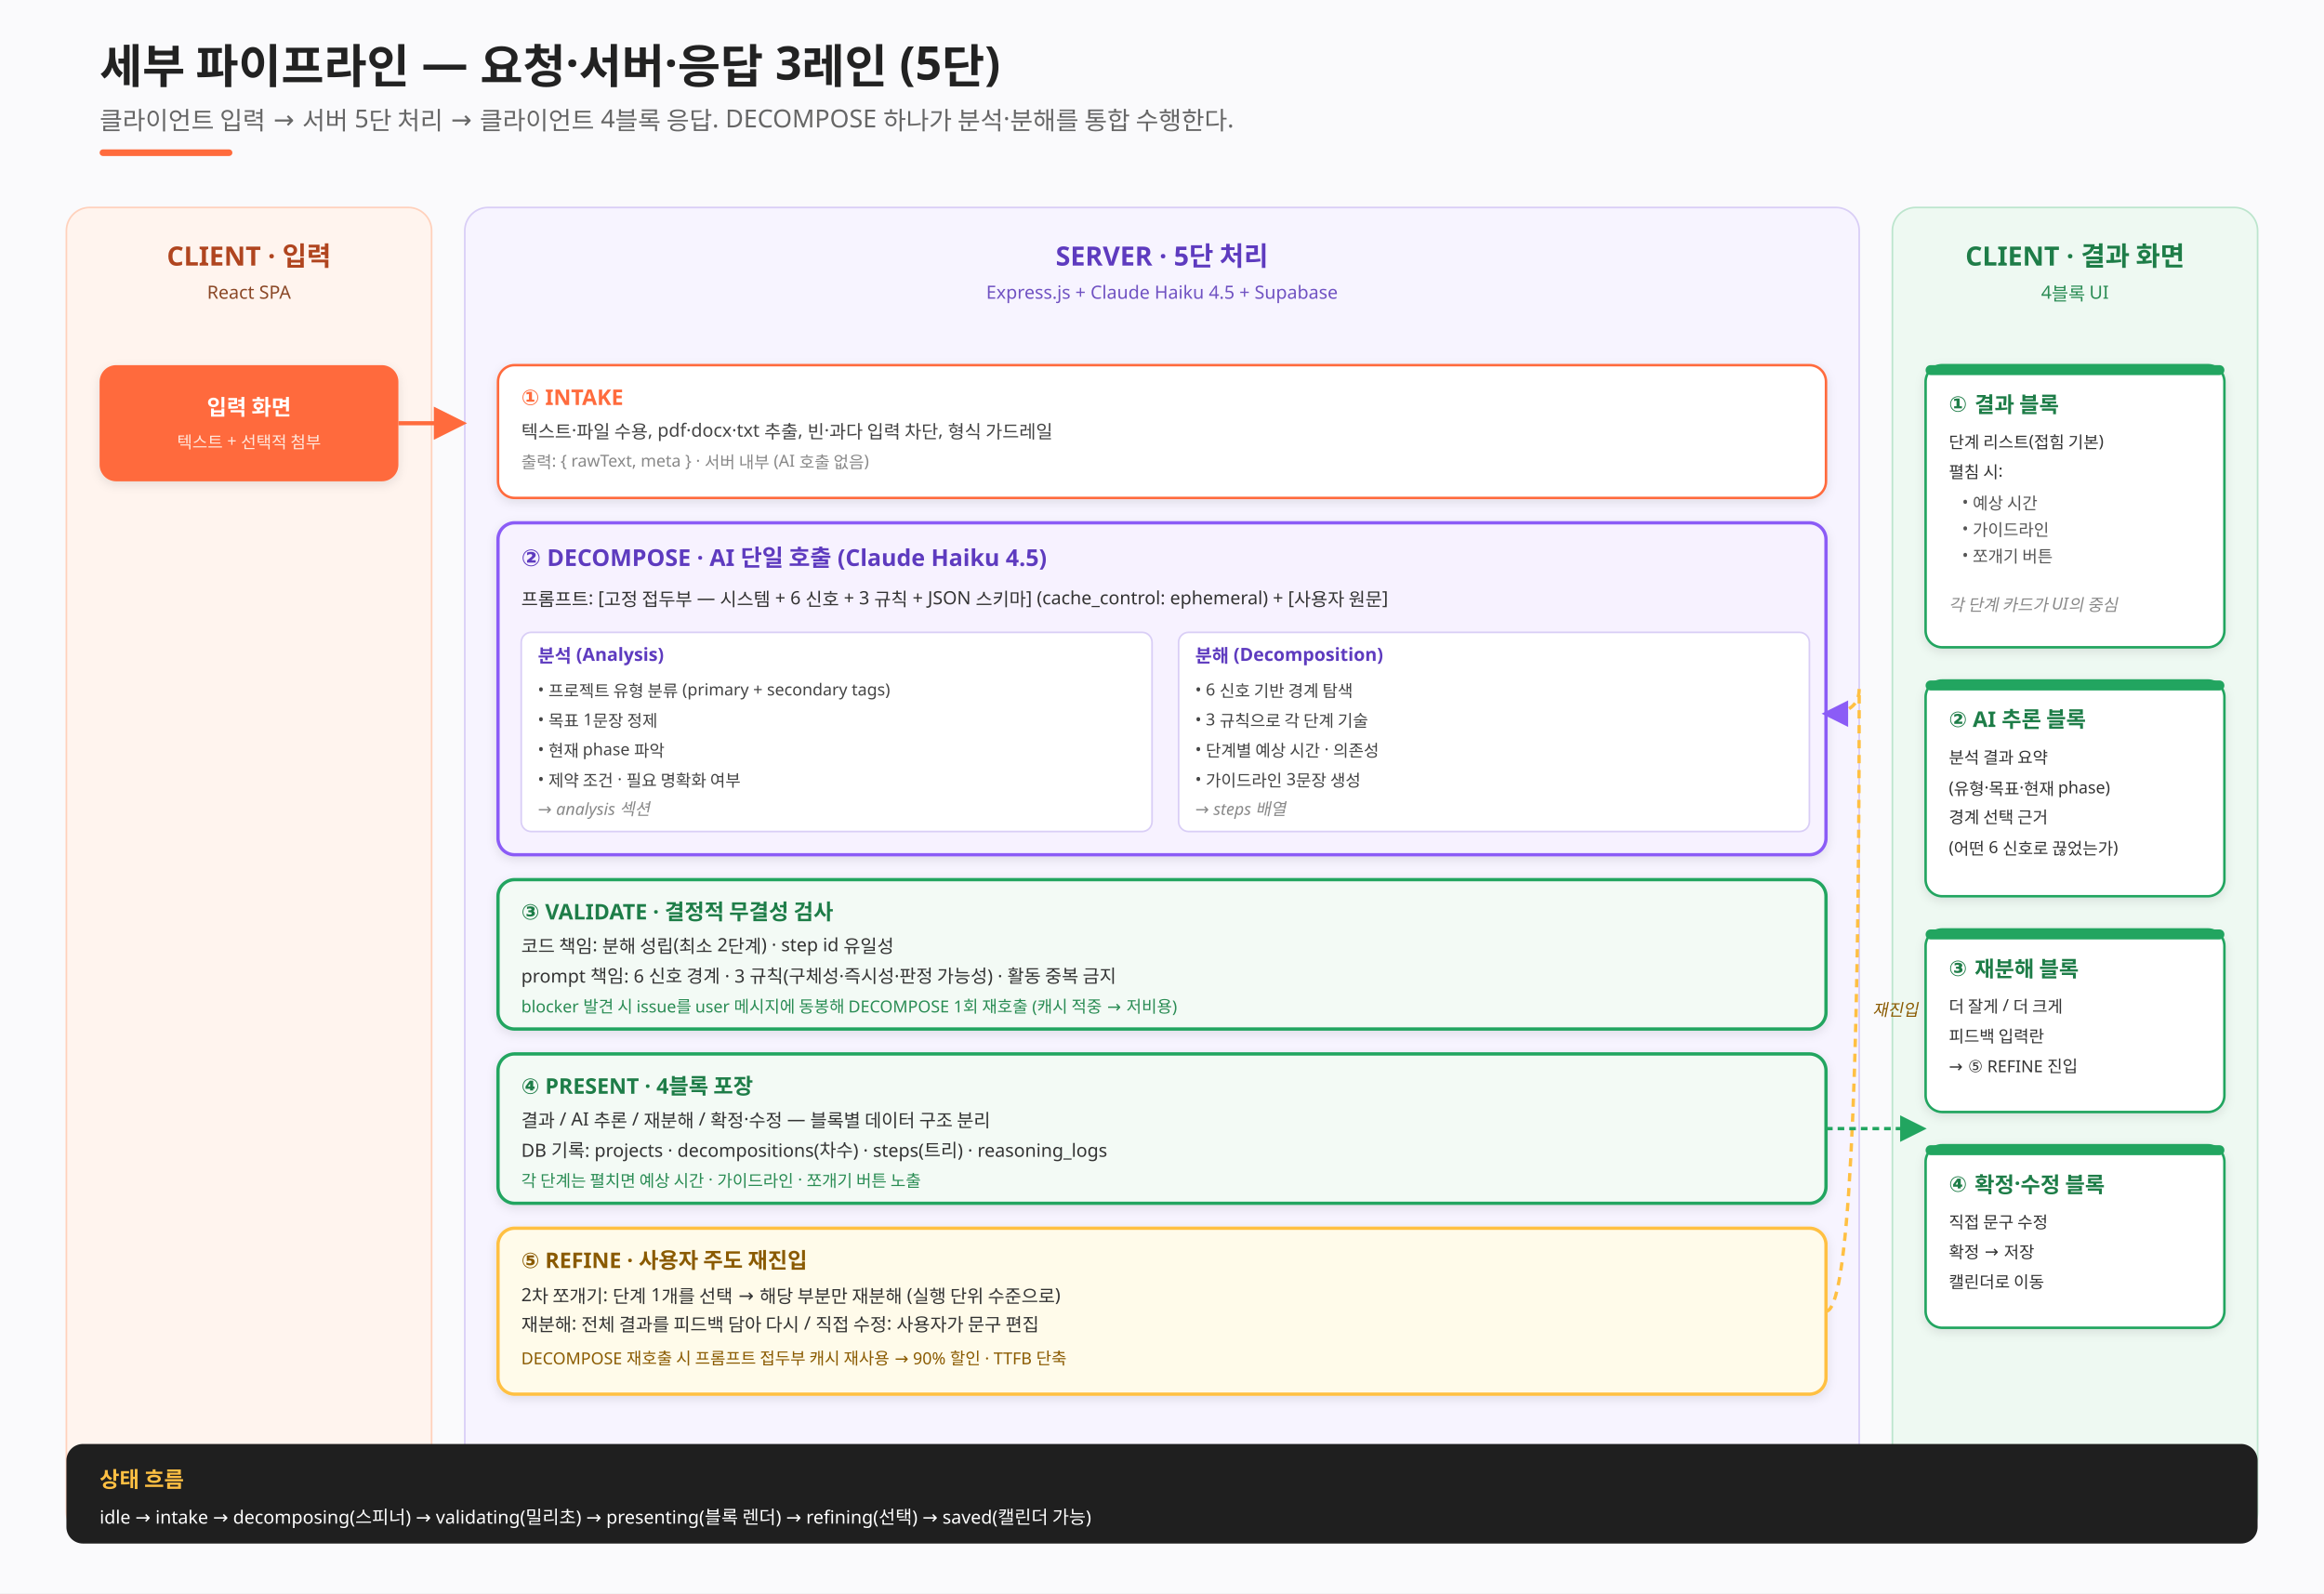
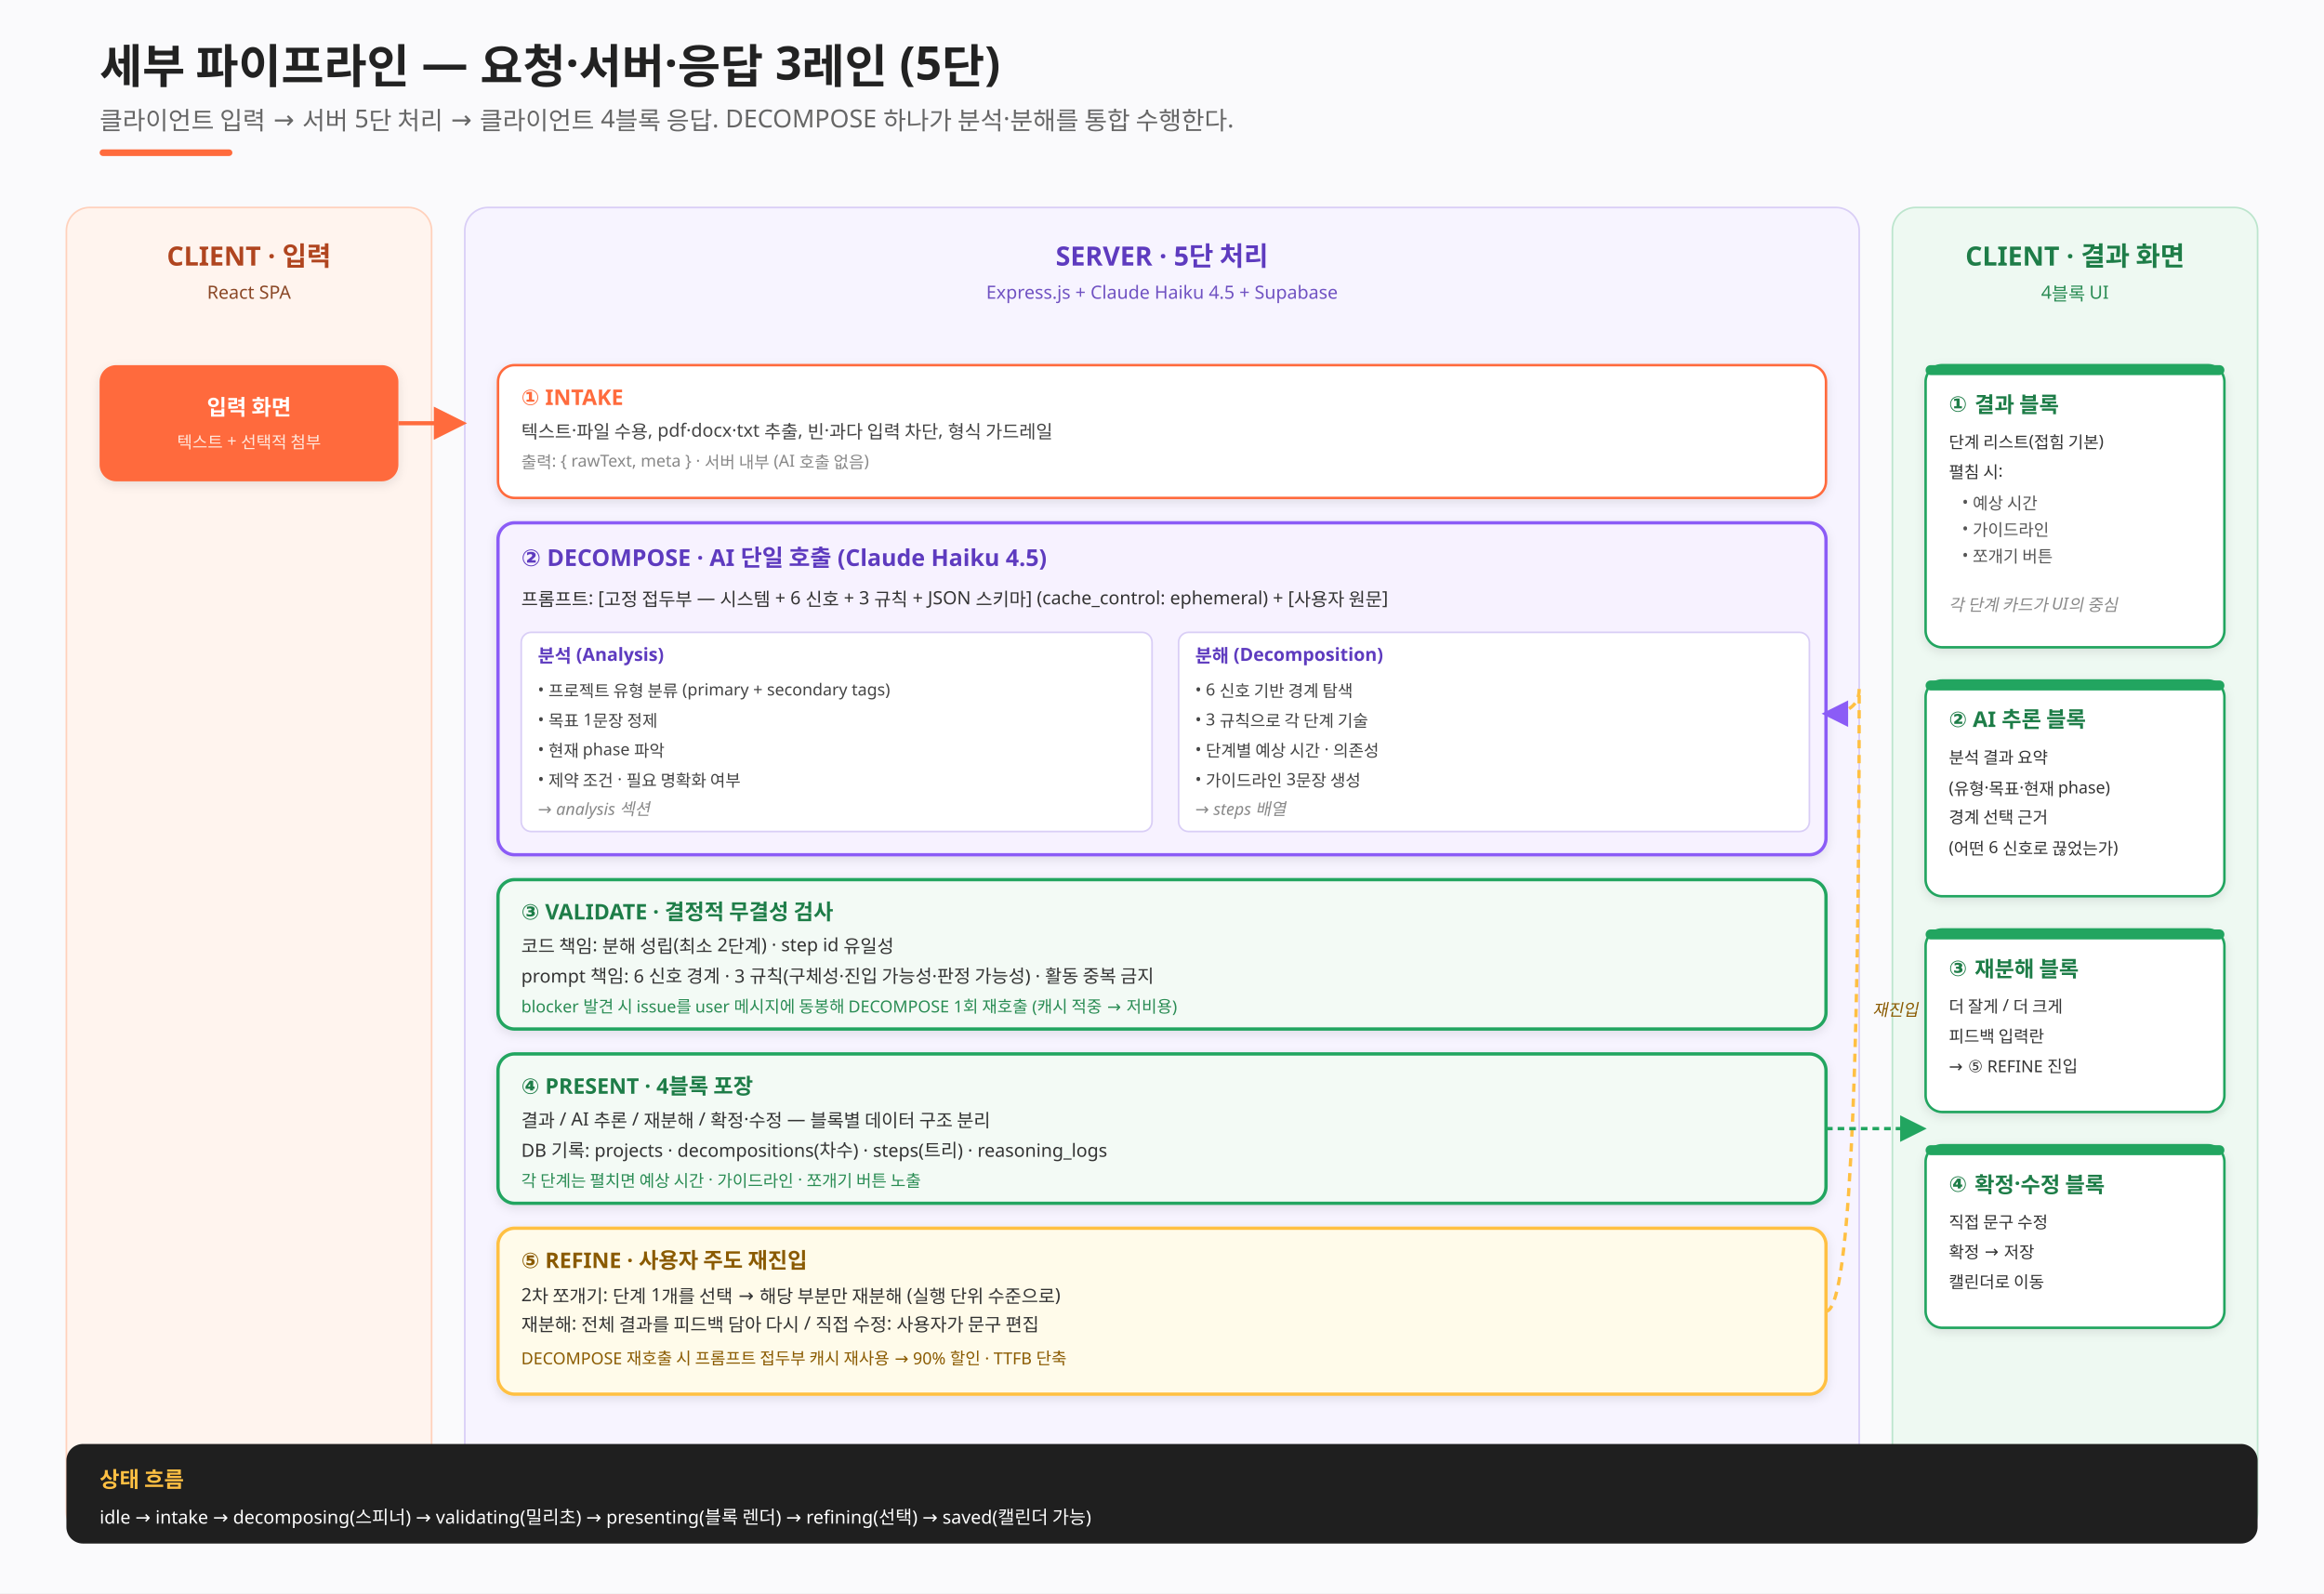
<svg xmlns="http://www.w3.org/2000/svg" viewBox="0 0 1400 960" font-family="'맑은 고딕', 'Malgun Gothic', sans-serif">
  <defs>
    <marker id="arrD" viewBox="0 0 12 12" refX="10" refY="6" markerWidth="8" markerHeight="8" orient="auto-start-reverse">
      <path d="M 0 0 L 12 6 L 0 12 Z" fill="#FF6B3D" />
    </marker>
    <marker id="arrP" viewBox="0 0 12 12" refX="10" refY="6" markerWidth="8" markerHeight="8" orient="auto-start-reverse">
      <path d="M 0 0 L 12 6 L 0 12 Z" fill="#8B5CF6" />
    </marker>
    <marker id="arrG" viewBox="0 0 12 12" refX="10" refY="6" markerWidth="8" markerHeight="8" orient="auto-start-reverse">
      <path d="M 0 0 L 12 6 L 0 12 Z" fill="#22A560" />
    </marker>
    <filter id="sd" x="-10%" y="-10%" width="120%" height="130%">
      <feDropShadow dx="0" dy="2" stdDeviation="3" flood-color="#000" flood-opacity="0.1" />
    </filter>
  </defs>
  <rect width="1400" height="960" fill="#FAFAFC" />
  <text x="60" y="50" font-size="28" font-weight="700" fill="#222">세부 파이프라인 — 요청·서버·응답 3레인 (5단)</text>
  <text x="60" y="78" font-size="15" fill="#666">클라이언트 입력 → 서버 5단 처리 → 클라이언트 4블록 응답. DECOMPOSE 하나가 분석·분해를 통합 수행한다.</text>
  <rect x="60" y="90" width="80" height="4" fill="#FF6B3D" rx="2" />
  <g>
    <rect x="40" y="125" width="220" height="800" rx="14" fill="#FFF4EE" stroke="#FFD1BC" />
    <text x="150" y="160" text-anchor="middle" font-size="16" font-weight="700" fill="#B0451F">CLIENT · 입력</text>
    <text x="150" y="180" text-anchor="middle" font-size="11" fill="#8A4726">React SPA</text>
  </g>
  <g>
    <rect x="280" y="125" width="840" height="800" rx="14" fill="#F7F4FF" stroke="#D9CEF6" />
    <text x="700" y="160" text-anchor="middle" font-size="16" font-weight="700" fill="#5E3BBF">SERVER · 5단 처리</text>
    <text x="700" y="180" text-anchor="middle" font-size="11" fill="#7052C2">Express.js + Claude Haiku 4.5 + Supabase</text>
  </g>
  <g>
    <rect x="1140" y="125" width="220" height="800" rx="14" fill="#EEF9F2" stroke="#BCE5CD" />
    <text x="1250" y="160" text-anchor="middle" font-size="16" font-weight="700" fill="#1E7D48">CLIENT · 결과 화면</text>
    <text x="1250" y="180" text-anchor="middle" font-size="11" fill="#2A8C54">4블록 UI</text>
  </g>
  <g transform="translate(60,220)">
    <rect width="180" height="70" rx="10" fill="#FF6B3D" filter="url(#sd)" />
    <text x="90" y="30" text-anchor="middle" font-size="13" font-weight="700" fill="#FFF">입력 화면</text>
    <text x="90" y="50" text-anchor="middle" font-size="10" fill="#FFE7DC">텍스트 + 선택적 첨부</text>
  </g>
  <line x1="240" y1="255" x2="278" y2="255" stroke="#FF6B3D" stroke-width="2.5" marker-end="url(#arrD)" />
  <g transform="translate(300,220)">
    <rect width="800" height="80" rx="10" fill="#FFF" stroke="#FF6B3D" stroke-width="1.5" filter="url(#sd)" />
    <text x="14" y="24" font-size="13" font-weight="700" fill="#FF6B3D">① INTAKE</text>
    <text x="14" y="44" font-size="11" fill="#444">텍스트·파일 수용, pdf·docx·txt 추출, 빈·과다 입력 차단, 형식 가드레일</text>
    <text x="14" y="62" font-size="10" fill="#888">출력: { rawText, meta } · 서버 내부 (AI 호출 없음)</text>
  </g>
  <g transform="translate(300,315)">
    <rect width="800" height="200" rx="10" fill="#F7F2FF" stroke="#8B5CF6" stroke-width="2" filter="url(#sd)" />
    <text x="14" y="26" font-size="14" font-weight="700" fill="#5E3BBF">② DECOMPOSE · AI 단일 호출 (Claude Haiku 4.5)</text>
    <text x="14" y="50" font-size="11" fill="#333">프롬프트: [고정 접두부 — 시스템 + 6 신호 + 3 규칙 + JSON 스키마] (cache_control: ephemeral) + [사용자 원문]</text>
    <rect x="14" y="66" width="380" height="120" rx="6" fill="#FFF" stroke="#D9CEF6" />
    <text x="24" y="84" font-size="11" font-weight="700" fill="#5E3BBF">분석 (Analysis)</text>
    <text x="24" y="104" font-size="10" fill="#444">• 프로젝트 유형 분류 (primary + secondary tags)</text>
    <text x="24" y="122" font-size="10" fill="#444">• 목표 1문장 정제</text>
    <text x="24" y="140" font-size="10" fill="#444">• 현재 phase 파악</text>
    <text x="24" y="158" font-size="10" fill="#444">• 제약 조건 · 필요 명확화 여부</text>
    <text x="24" y="176" font-size="10" fill="#888" font-style="italic">→ analysis 섹션</text>
    <rect x="410" y="66" width="380" height="120" rx="6" fill="#FFF" stroke="#D9CEF6" />
    <text x="420" y="84" font-size="11" font-weight="700" fill="#5E3BBF">분해 (Decomposition)</text>
    <text x="420" y="104" font-size="10" fill="#444">• 6 신호 기반 경계 탐색</text>
    <text x="420" y="122" font-size="10" fill="#444">• 3 규칙으로 각 단계 기술</text>
    <text x="420" y="140" font-size="10" fill="#444">• 단계별 예상 시간 · 의존성</text>
    <text x="420" y="158" font-size="10" fill="#444">• 가이드라인 3문장 생성</text>
    <text x="420" y="176" font-size="10" fill="#888" font-style="italic">→ steps 배열</text>
  </g>
  <g transform="translate(300,530)">
    <rect width="800" height="90" rx="10" fill="#F3FAF5" stroke="#22A560" stroke-width="2" filter="url(#sd)" />
    <text x="14" y="24" font-size="13" font-weight="700" fill="#1E7D48">③ VALIDATE · 결정적 무결성 검사</text>
    <text x="14" y="44" font-size="11" fill="#333">코드 책임: 분해 성립(최소 2단계) · step id 유일성</text>
-     <text x="14" y="62" font-size="11" fill="#333">prompt 책임: 6 신호 경계 · 3 규칙(구체성·즉시성·판정 가능성) · 활동 중복 금지</text>
+     <text x="14" y="62" font-size="11" fill="#333">prompt 책임: 6 신호 경계 · 3 규칙(구체성·진입 가능성·판정 가능성) · 활동 중복 금지</text>
    <text x="14" y="80" font-size="10" fill="#2A8C54">blocker 발견 시 issue를 user 메시지에 동봉해 DECOMPOSE 1회 재호출 (캐시 적중 → 저비용)</text>
  </g>
  <g transform="translate(300,635)">
    <rect width="800" height="90" rx="10" fill="#F3FAF5" stroke="#22A560" stroke-width="2" filter="url(#sd)" />
    <text x="14" y="24" font-size="13" font-weight="700" fill="#1E7D48">④ PRESENT · 4블록 포장</text>
    <text x="14" y="44" font-size="11" fill="#333">결과 / AI 추론 / 재분해 / 확정·수정 — 블록별 데이터 구조 분리</text>
    <text x="14" y="62" font-size="11" fill="#333">DB 기록: projects · decompositions(차수) · steps(트리) · reasoning_logs</text>
    <text x="14" y="80" font-size="10" fill="#2A8C54">각 단계는 펼치면 예상 시간 · 가이드라인 · 쪼개기 버튼 노출</text>
  </g>
  <g transform="translate(300,740)">
    <rect width="800" height="100" rx="10" fill="#FFFBEA" stroke="#FFC043" stroke-width="2" filter="url(#sd)" />
    <text x="14" y="24" font-size="13" font-weight="700" fill="#8A5A00">⑤ REFINE · 사용자 주도 재진입</text>
    <text x="14" y="44" font-size="11" fill="#333">2차 쪼개기: 단계 1개를 선택 → 해당 부분만 재분해 (실행 단위 수준으로)</text>
    <text x="14" y="62" font-size="11" fill="#333">재분해: 전체 결과를 피드백 담아 다시 / 직접 수정: 사용자가 문구 편집</text>
    <text x="14" y="82" font-size="10" fill="#8A5A00">DECOMPOSE 재호출 시 프롬프트 접두부 캐시 재사용 → 90% 할인 · TTFB 단축</text>
  </g>
  <path d="M 1100 790 Q 1120 790 1120 415 Q 1120 430 1100 430" fill="none" stroke="#FFC043" stroke-width="2" stroke-dasharray="5,4" marker-end="url(#arrP)" />
  <text x="1128" y="612" font-size="10" fill="#8A5A00" font-style="italic">재진입</text>
  <g transform="translate(1160,220)">
    <rect width="180" height="170" rx="10" fill="#FFF" stroke="#22A560" stroke-width="1.5" filter="url(#sd)" />
    <rect width="180" height="6" fill="#22A560" rx="3" />
    <text x="14" y="28" font-size="13" font-weight="700" fill="#1E7D48">① 결과 블록</text>
    <text x="14" y="50" font-size="10" fill="#333">단계 리스트(접힘 기본)</text>
    <text x="14" y="68" font-size="10" fill="#333">펼침 시:</text>
    <text x="22" y="86" font-size="10" fill="#555">• 예상 시간</text>
    <text x="22" y="102" font-size="10" fill="#555">• 가이드라인</text>
    <text x="22" y="118" font-size="10" fill="#555">• 쪼개기 버튼</text>
    <text x="14" y="148" font-size="10" fill="#888" font-style="italic">각 단계 카드가 UI의 중심</text>
  </g>
  <g transform="translate(1160,410)">
    <rect width="180" height="130" rx="10" fill="#FFF" stroke="#22A560" stroke-width="1.5" filter="url(#sd)" />
    <rect width="180" height="6" fill="#22A560" rx="3" />
    <text x="14" y="28" font-size="13" font-weight="700" fill="#1E7D48">② AI 추론 블록</text>
    <text x="14" y="50" font-size="10" fill="#333">분석 결과 요약</text>
    <text x="14" y="68" font-size="10" fill="#333">(유형·목표·현재 phase)</text>
    <text x="14" y="86" font-size="10" fill="#333">경계 선택 근거</text>
    <text x="14" y="104" font-size="10" fill="#333">(어떤 6 신호로 끊었는가)</text>
  </g>
  <g transform="translate(1160,560)">
    <rect width="180" height="110" rx="10" fill="#FFF" stroke="#22A560" stroke-width="1.5" filter="url(#sd)" />
    <rect width="180" height="6" fill="#22A560" rx="3" />
    <text x="14" y="28" font-size="13" font-weight="700" fill="#1E7D48">③ 재분해 블록</text>
    <text x="14" y="50" font-size="10" fill="#333">더 잘게 / 더 크게</text>
    <text x="14" y="68" font-size="10" fill="#333">피드백 입력란</text>
    <text x="14" y="86" font-size="10" fill="#333">→ ⑤ REFINE 진입</text>
  </g>
  <g transform="translate(1160,690)">
    <rect width="180" height="110" rx="10" fill="#FFF" stroke="#22A560" stroke-width="1.5" filter="url(#sd)" />
    <rect width="180" height="6" fill="#22A560" rx="3" />
    <text x="14" y="28" font-size="13" font-weight="700" fill="#1E7D48">④ 확정·수정 블록</text>
    <text x="14" y="50" font-size="10" fill="#333">직접 문구 수정</text>
    <text x="14" y="68" font-size="10" fill="#333">확정 → 저장</text>
    <text x="14" y="86" font-size="10" fill="#333">캘린더로 이동</text>
  </g>
  <line x1="1100" y1="680" x2="1158" y2="680" stroke="#22A560" stroke-width="2" marker-end="url(#arrG)" stroke-dasharray="4,3" />
  <g transform="translate(40,870)">
    <rect width="1320" height="60" rx="10" fill="#1F1F1F" />
    <text x="20" y="26" font-size="13" fill="#FFC043" font-weight="700">상태 흐름</text>
    <text x="20" y="48" font-size="11" fill="#FFF">idle → intake → decomposing(스피너) → validating(밀리초) → presenting(블록 렌더) → refining(선택) → saved(캘린더 가능)</text>
  </g>
</svg>
